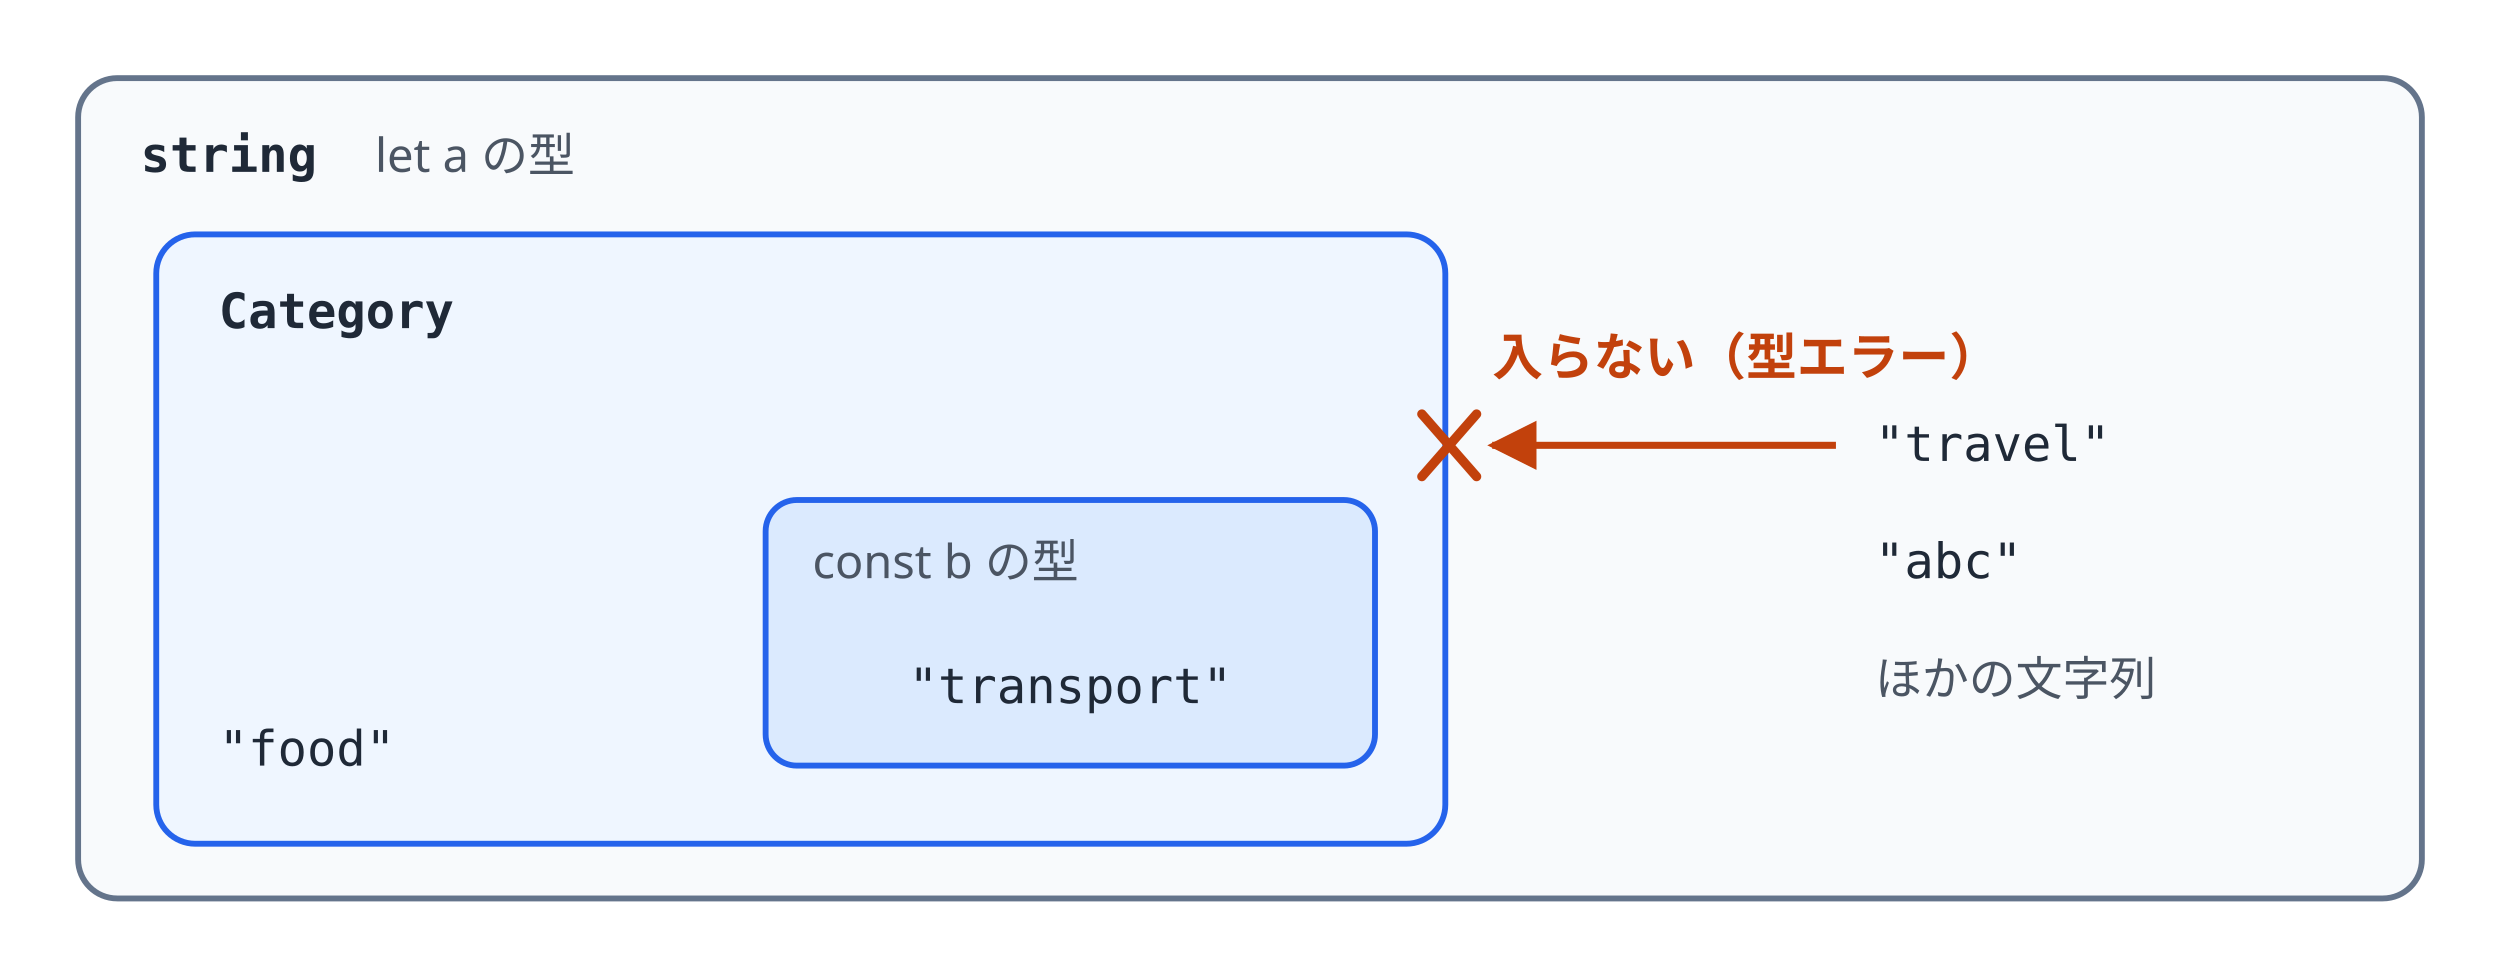
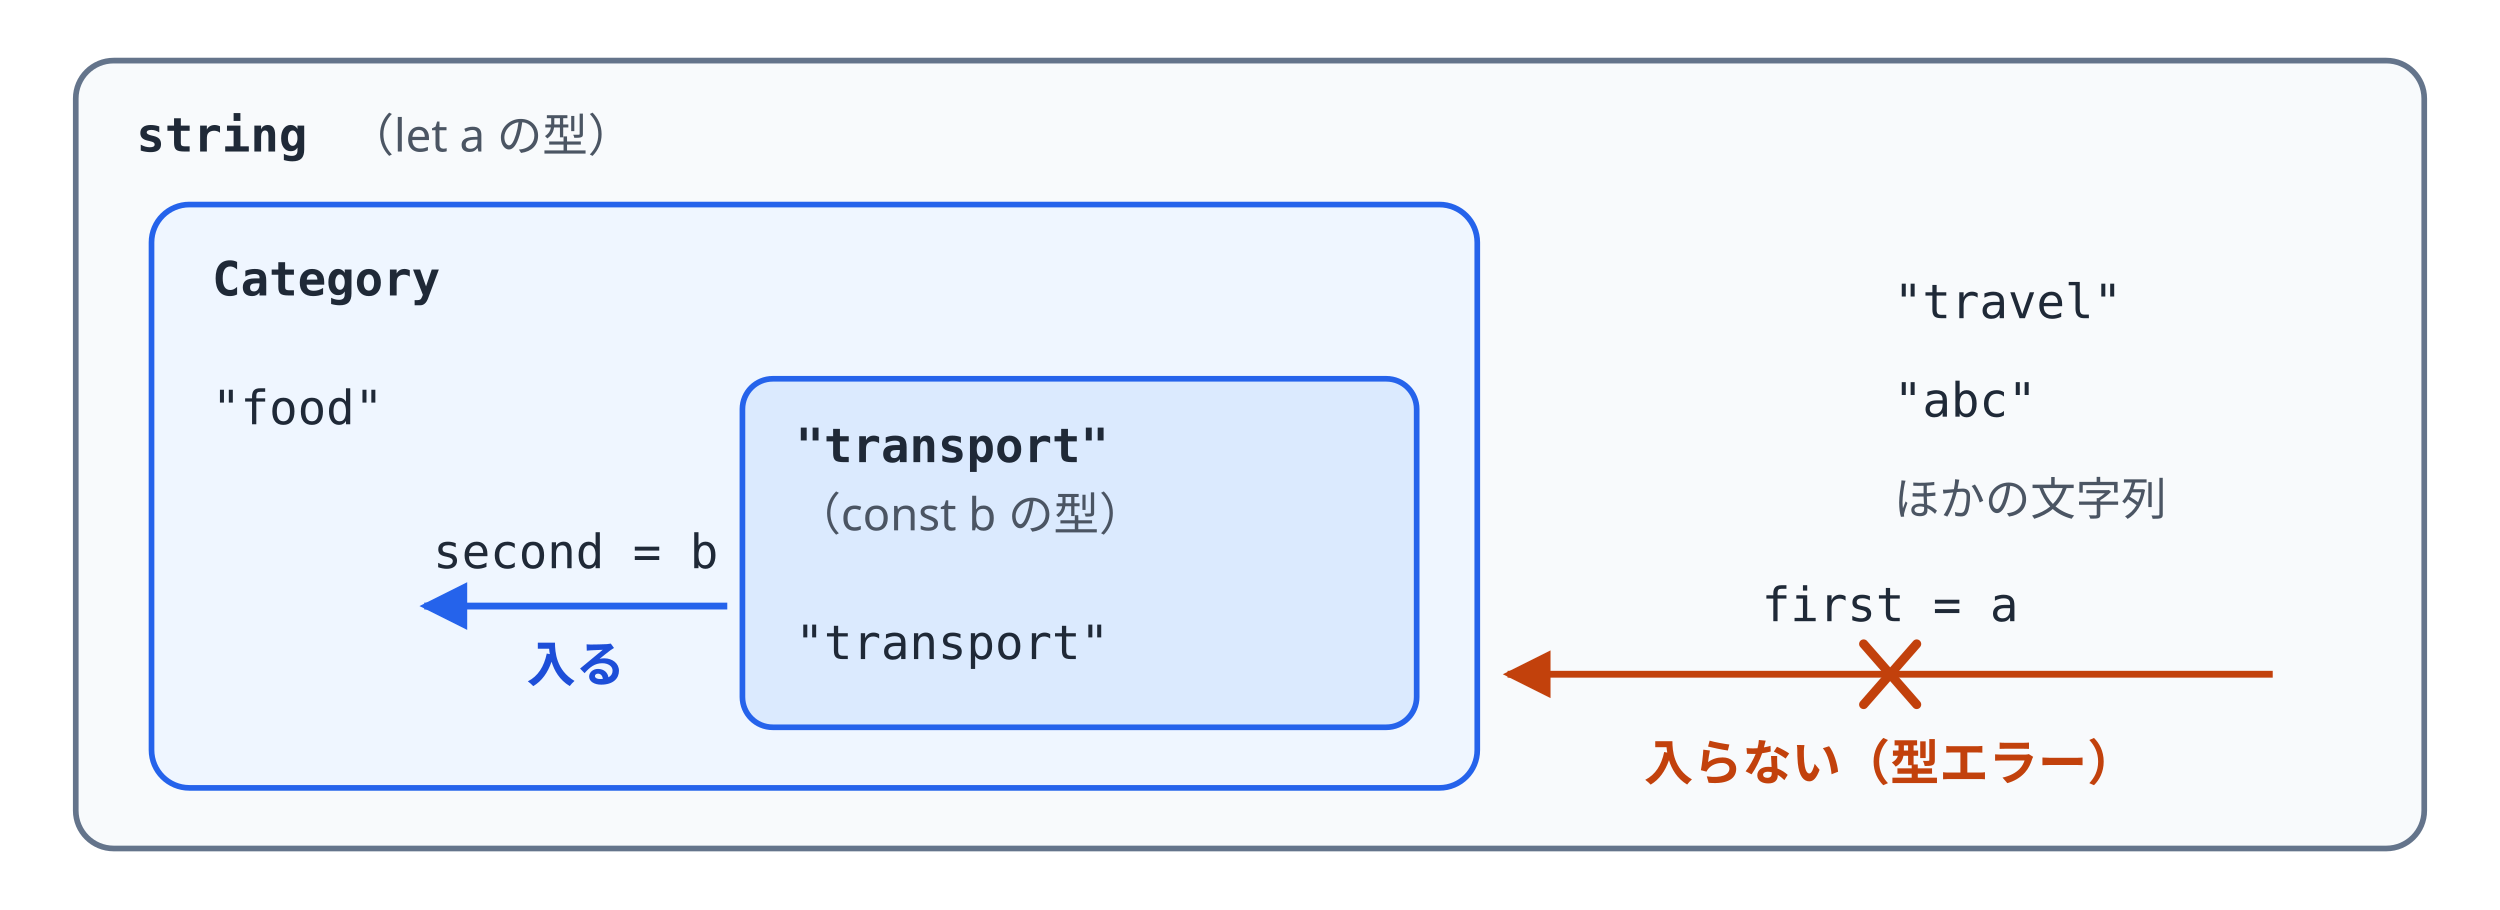
- <svg xmlns="http://www.w3.org/2000/svg" viewBox="0 0 640 250" width="640" height="250" role="img" aria-labelledby="t d">
+ <svg xmlns="http://www.w3.org/2000/svg" viewBox="0 0 660 240" width="660" height="240" role="img" aria-labelledby="t d">
  <style>
    .txt { fill: #1f2937; font-family: "Hiragino Sans", "Noto Sans JP", "Yu Gothic", sans-serif; font-size: 13px; }
    .sub { fill: #4b5563; font-size: 12px; }
    .code { fill: #1f2937; font-family: ui-monospace, Menlo, Consolas, monospace; font-size: 12.5px; }
    .head { font-weight: 700; }
    .outer { fill: #f8fafc; stroke: #64748b; stroke-width: 1.5; }
    .obj { fill: #eff6ff; stroke: #2563eb; stroke-width: 1.5; }
    .inner { fill: #dbeafe; stroke: #2563eb; stroke-width: 1.5; }
    .line { fill: none; stroke: #2563eb; stroke-width: 1.8; }
    .tip { fill: #2563eb; }
    .chk { fill: none; stroke: #c2410c; stroke-width: 1.8; }
    .chk-x { fill: none; stroke: #c2410c; stroke-width: 2.4; stroke-linecap: round; }
    .chk-txt { fill: #c2410c; font-weight: 700; }
    .tip-chk { fill: #c2410c; }
+     .ok-txt { fill: #1d4ed8; font-weight: 700; }
    @media (prefers-color-scheme: dark) {
      .txt, .code { fill: #e5e7eb; }
      .sub { fill: #9ca3af; }
      .outer { fill: #1e293b; stroke: #94a3b8; }
      .obj { fill: #172554; stroke: #60a5fa; }
      .inner { fill: #1e3a8a; stroke: #60a5fa; }
      .line { stroke: #60a5fa; }
      .tip { fill: #60a5fa; }
      .chk, .chk-x { stroke: #fb923c; }
      .chk-txt { fill: #fdba74; }
      .tip-chk { fill: #fb923c; }
+       .ok-txt { fill: #93c5fd; }
    }
  </style>
  <defs>
    <marker id="ac" viewBox="0 0 10 10" refX="9" refY="5" markerWidth="7" markerHeight="7" orient="auto">
      <path class="tip-chk" d="M0,0 L10,5 L0,10 z" />
    </marker>
+     <marker id="ao" viewBox="0 0 10 10" refX="9" refY="5" markerWidth="7" markerHeight="7" orient="auto">
+       <path class="tip" d="M0,0 L10,5 L0,10 z" />
+     </marker>
  </defs>
-   <rect class="outer" x="20" y="20" width="600" height="210" rx="10" />
-   <text class="code head" x="36" y="44">string</text>
-   <text class="txt sub" x="96" y="44">let a の型</text>
-   <text class="code" x="480" y="118">"travel"</text>
-   <text class="code" x="480" y="148">"abc"</text>
-   <text class="txt sub" x="480" y="178">ほかの文字列</text>
-   <rect class="obj" x="40" y="60" width="330" height="156" rx="10" />
-   <text class="code head" x="56" y="84">Category</text>
-   <text class="code" x="56" y="196">"food"</text>
-   <rect class="inner" x="196" y="128" width="156" height="68" rx="8" />
-   <text class="txt sub" x="208" y="148">const b の型</text>
-   <text class="code" x="274" y="180" text-anchor="middle">"transport"</text>
-   <path class="chk" d="M470,114 L382,114" marker-end="url(#ac)" />
-   <path class="chk-x" d="M364,106 L378,122 M378,106 L364,122" />
-   <text class="txt chk-txt" x="382" y="96">入らない（型エラー）</text>
+   <rect class="outer" x="20" y="16" width="620" height="208" rx="10" />
+   <text class="code head" x="36" y="40">string</text>
+   <text class="txt sub" x="92" y="40">（let a の型）</text>
+   <text class="code" x="500" y="84">"travel"</text>
+   <text class="code" x="500" y="110">"abc"</text>
+   <text class="txt sub" x="500" y="136">ほかの文字列</text>
+   <rect class="obj" x="40" y="54" width="350" height="154" rx="10" />
+   <text class="code head" x="56" y="78">Category</text>
+   <text class="code" x="56" y="112">"food"</text>
+   <rect class="inner" x="196" y="100" width="178" height="92" rx="8" />
+   <text class="code head" x="210" y="122">"transport"</text>
+   <text class="txt sub" x="210" y="140">（const b の型）</text>
+   <text class="code" x="210" y="174">"transport"</text>
+   <path class="line" d="M192,160 L112,160" marker-end="url(#ao)" />
+   <text class="code" x="152" y="150" text-anchor="middle">second = b</text>
+   <text class="txt ok-txt" x="152" y="180" text-anchor="middle">入る</text>
+   <path class="chk" d="M600,178 L398,178" marker-end="url(#ac)" />
+   <path class="chk-x" d="M492,170 L506,186 M506,170 L492,186" />
+   <text class="code" x="499" y="164" text-anchor="middle">first = a</text>
+   <text class="txt chk-txt" x="499" y="206" text-anchor="middle">入らない（型エラー）</text>
</svg>
